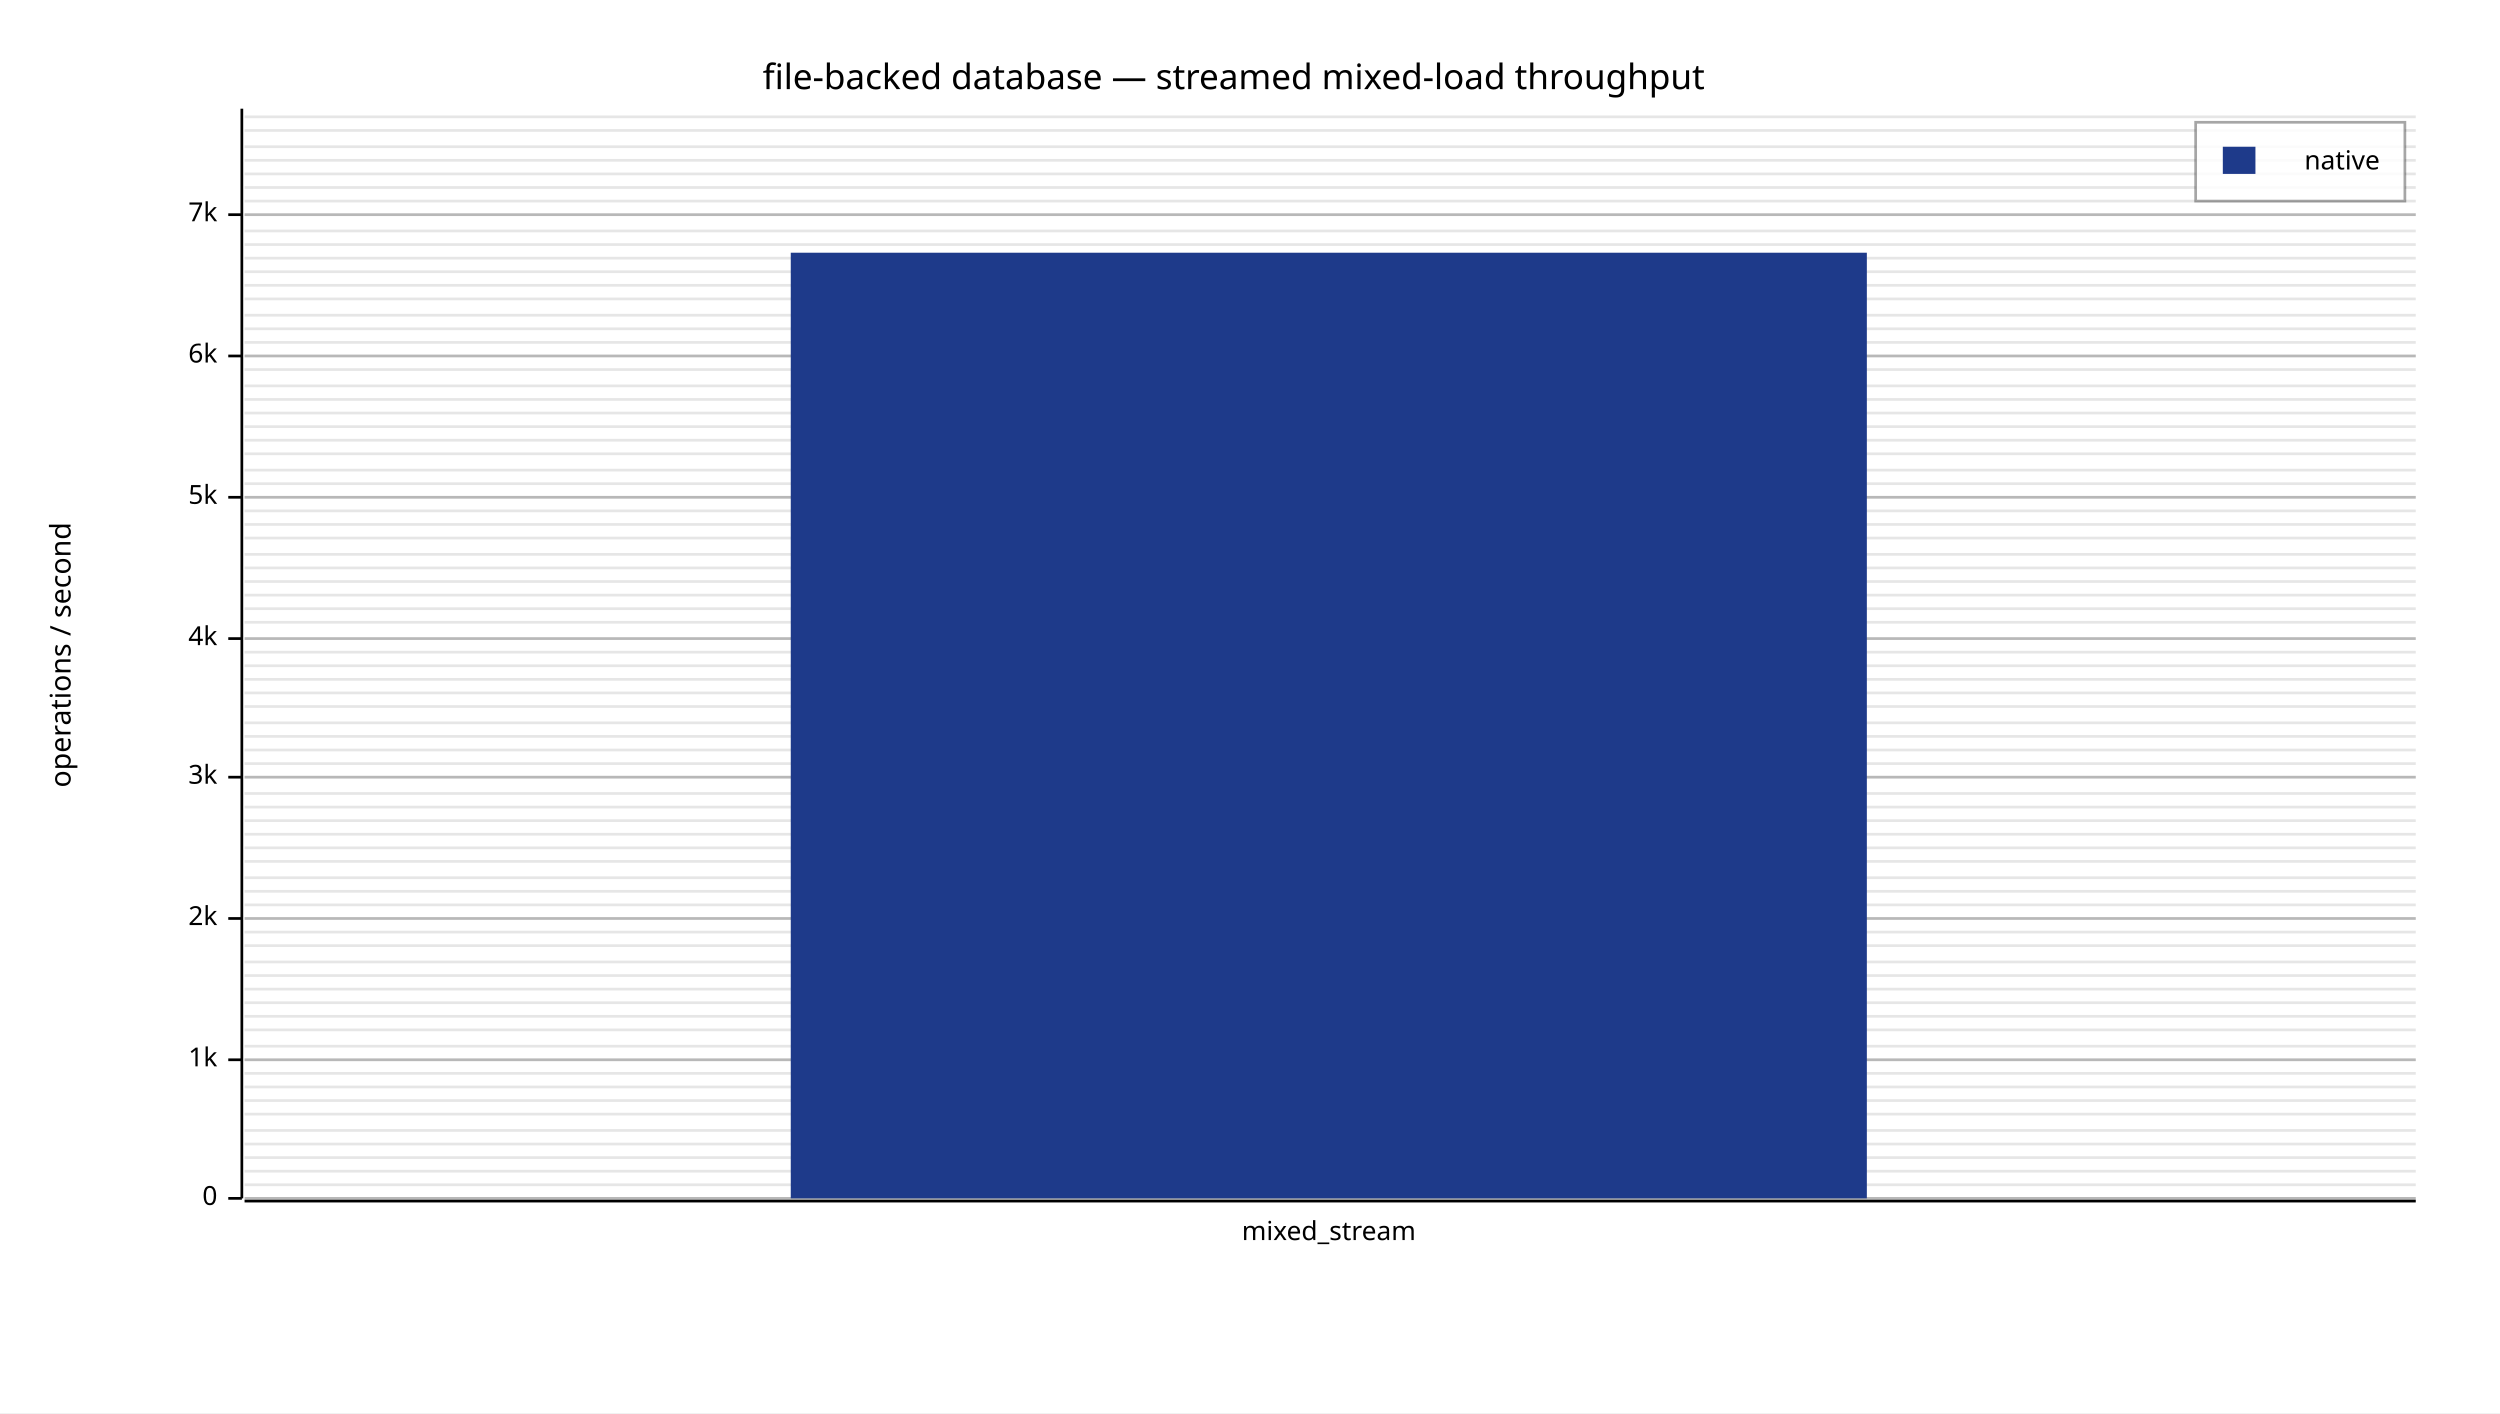
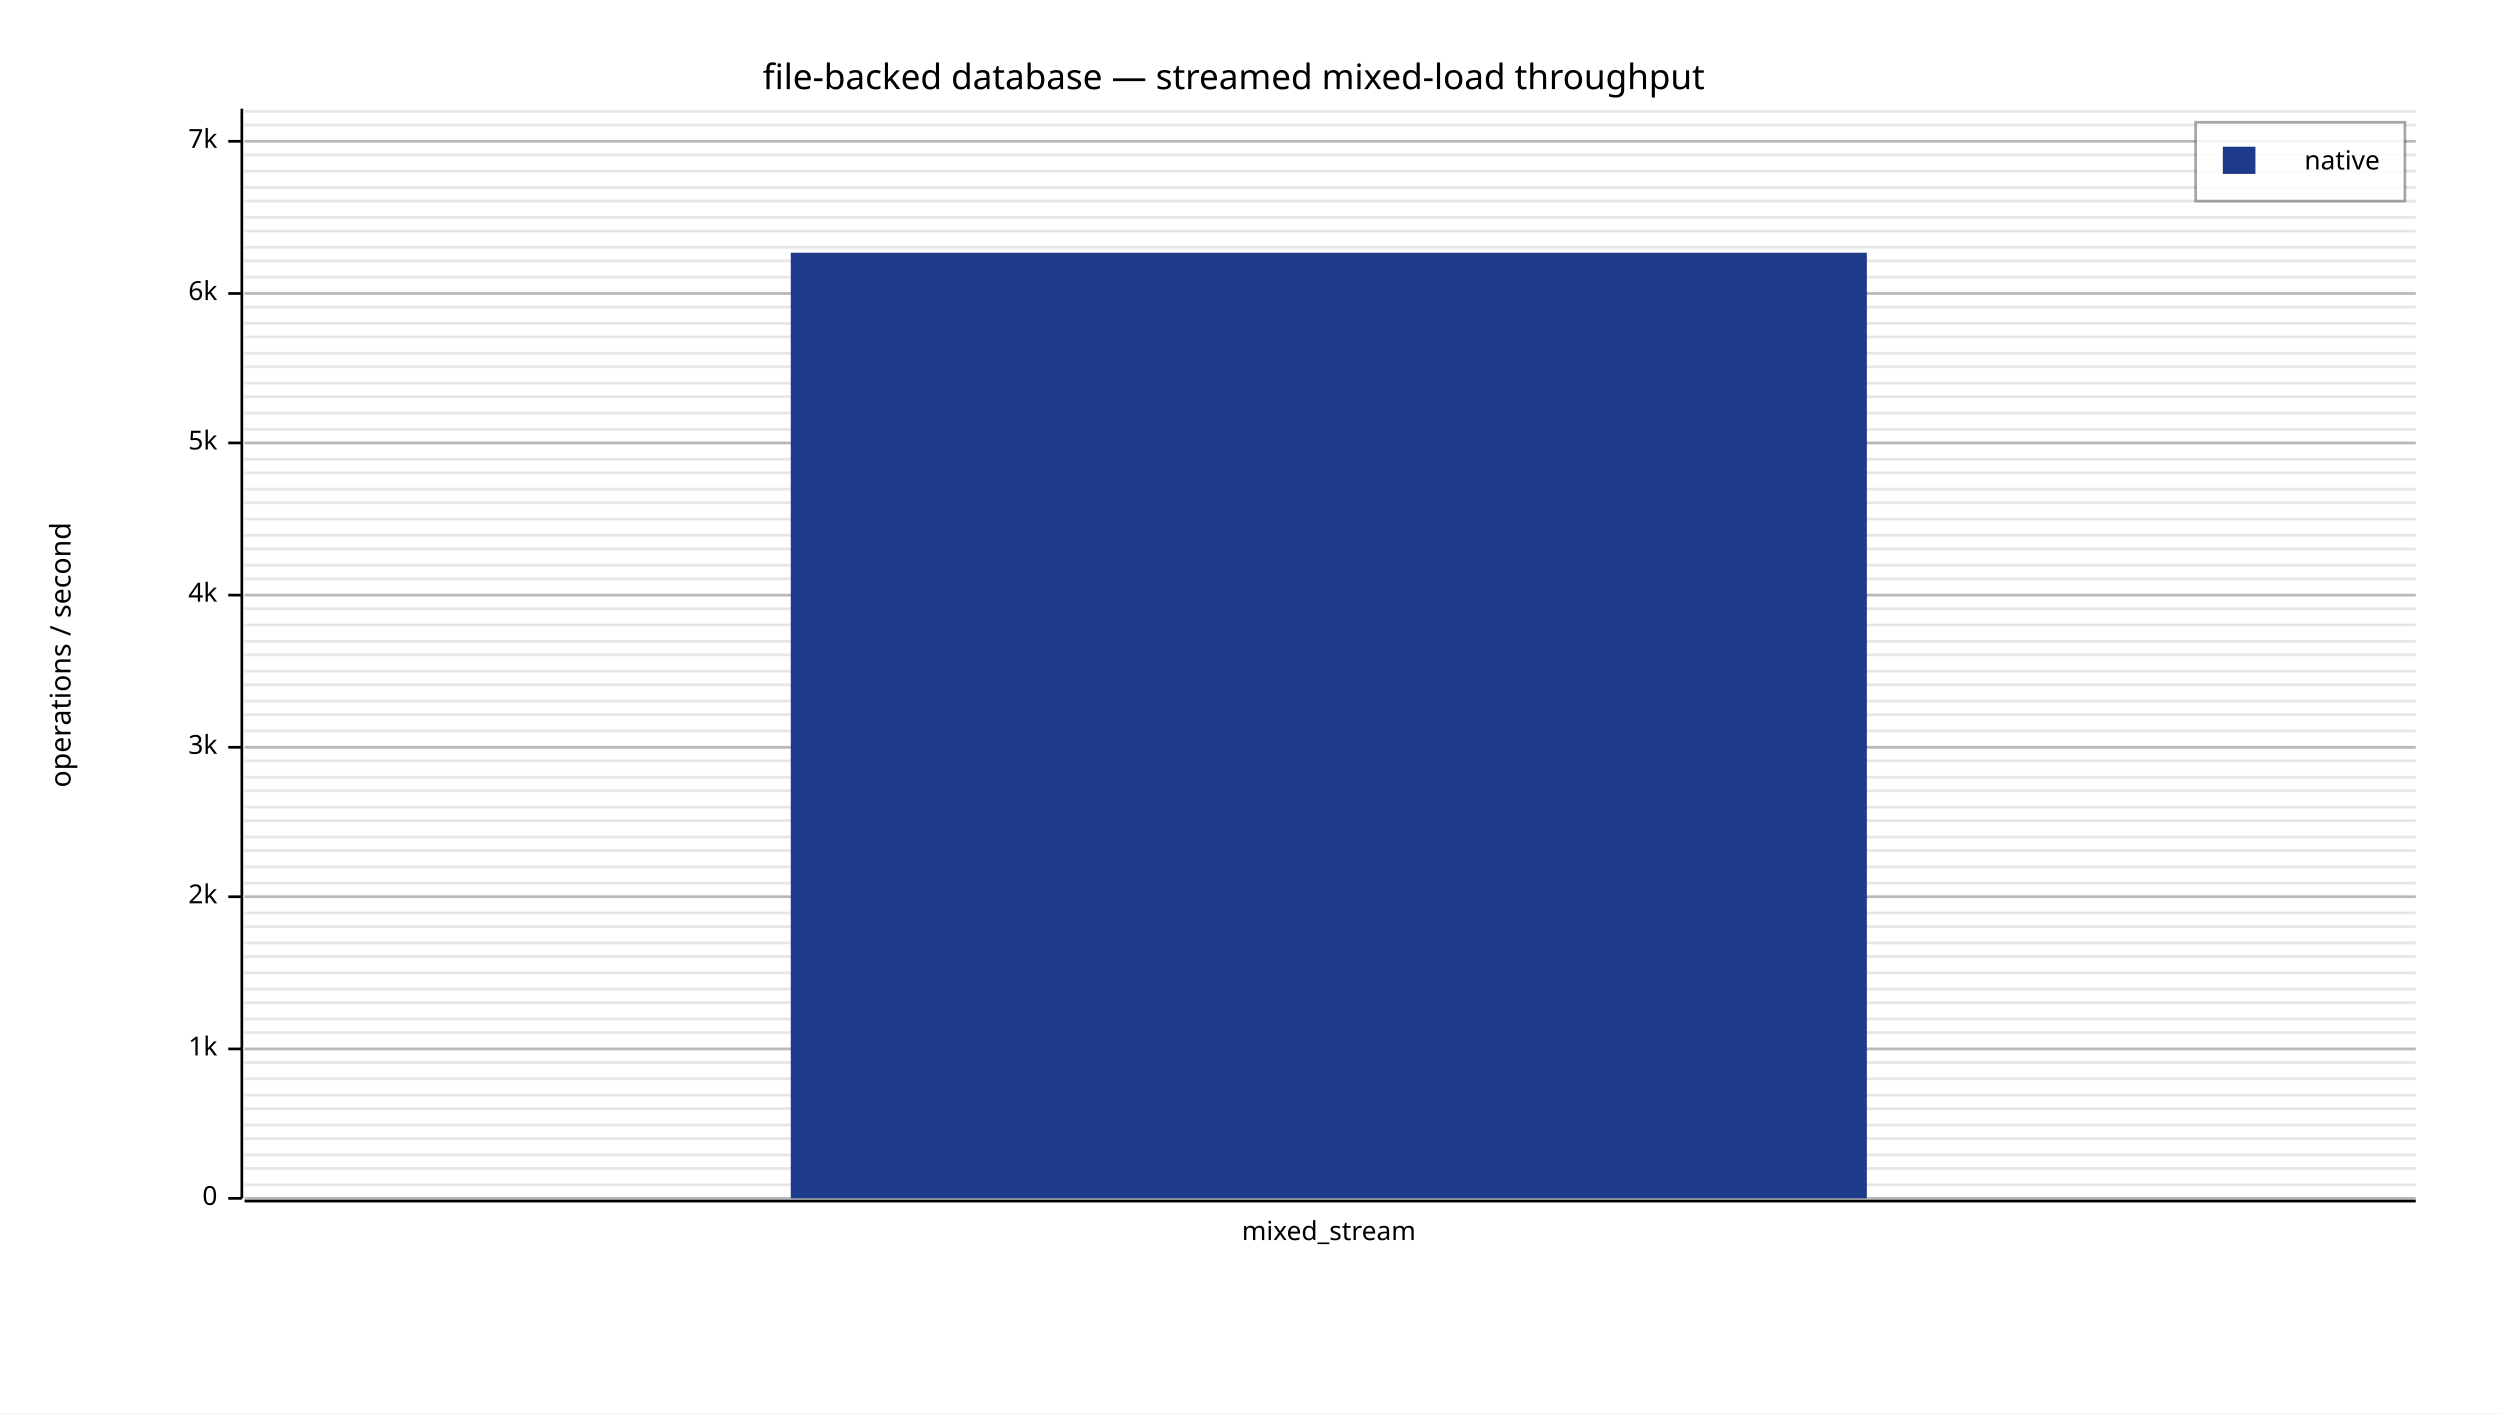
<svg xmlns="http://www.w3.org/2000/svg" width="920" height="520" viewBox="0 0 920 520">
  <rect x="0" y="0" width="920" height="520" opacity="1" fill="#FFFFFF" stroke="none" />
  <text x="454" y="23" dy="0.76em" text-anchor="middle" font-family="sans-serif" font-size="12.903" opacity="1" fill="#000000">
file-backed database — streamed mixed-load throughput
</text>
  <line opacity="0.1" stroke="#000000" stroke-width="1" x1="90" y1="441" x2="889" y2="441" />
  <line opacity="0.1" stroke="#000000" stroke-width="1" x1="90" y1="436" x2="889" y2="436" />
-   <line opacity="0.1" stroke="#000000" stroke-width="1" x1="90" y1="431" x2="889" y2="431" />
-   <line opacity="0.1" stroke="#000000" stroke-width="1" x1="90" y1="426" x2="889" y2="426" />
-   <line opacity="0.1" stroke="#000000" stroke-width="1" x1="90" y1="421" x2="889" y2="421" />
-   <line opacity="0.1" stroke="#000000" stroke-width="1" x1="90" y1="416" x2="889" y2="416" />
-   <line opacity="0.1" stroke="#000000" stroke-width="1" x1="90" y1="410" x2="889" y2="410" />
-   <line opacity="0.1" stroke="#000000" stroke-width="1" x1="90" y1="405" x2="889" y2="405" />
-   <line opacity="0.1" stroke="#000000" stroke-width="1" x1="90" y1="400" x2="889" y2="400" />
-   <line opacity="0.1" stroke="#000000" stroke-width="1" x1="90" y1="395" x2="889" y2="395" />
-   <line opacity="0.1" stroke="#000000" stroke-width="1" x1="90" y1="390" x2="889" y2="390" />
-   <line opacity="0.1" stroke="#000000" stroke-width="1" x1="90" y1="385" x2="889" y2="385" />
-   <line opacity="0.1" stroke="#000000" stroke-width="1" x1="90" y1="379" x2="889" y2="379" />
-   <line opacity="0.1" stroke="#000000" stroke-width="1" x1="90" y1="374" x2="889" y2="374" />
+   <line opacity="0.1" stroke="#000000" stroke-width="1" x1="90" y1="430" x2="889" y2="430" />
+   <line opacity="0.1" stroke="#000000" stroke-width="1" x1="90" y1="425" x2="889" y2="425" />
+   <line opacity="0.1" stroke="#000000" stroke-width="1" x1="90" y1="419" x2="889" y2="419" />
+   <line opacity="0.1" stroke="#000000" stroke-width="1" x1="90" y1="414" x2="889" y2="414" />
+   <line opacity="0.1" stroke="#000000" stroke-width="1" x1="90" y1="408" x2="889" y2="408" />
+   <line opacity="0.1" stroke="#000000" stroke-width="1" x1="90" y1="403" x2="889" y2="403" />
+   <line opacity="0.1" stroke="#000000" stroke-width="1" x1="90" y1="397" x2="889" y2="397" />
+   <line opacity="0.1" stroke="#000000" stroke-width="1" x1="90" y1="391" x2="889" y2="391" />
+   <line opacity="0.1" stroke="#000000" stroke-width="1" x1="90" y1="386" x2="889" y2="386" />
+   <line opacity="0.1" stroke="#000000" stroke-width="1" x1="90" y1="380" x2="889" y2="380" />
+   <line opacity="0.1" stroke="#000000" stroke-width="1" x1="90" y1="375" x2="889" y2="375" />
  <line opacity="0.1" stroke="#000000" stroke-width="1" x1="90" y1="369" x2="889" y2="369" />
  <line opacity="0.1" stroke="#000000" stroke-width="1" x1="90" y1="364" x2="889" y2="364" />
-   <line opacity="0.1" stroke="#000000" stroke-width="1" x1="90" y1="359" x2="889" y2="359" />
-   <line opacity="0.1" stroke="#000000" stroke-width="1" x1="90" y1="354" x2="889" y2="354" />
-   <line opacity="0.1" stroke="#000000" stroke-width="1" x1="90" y1="348" x2="889" y2="348" />
-   <line opacity="0.1" stroke="#000000" stroke-width="1" x1="90" y1="343" x2="889" y2="343" />
-   <line opacity="0.1" stroke="#000000" stroke-width="1" x1="90" y1="338" x2="889" y2="338" />
-   <line opacity="0.1" stroke="#000000" stroke-width="1" x1="90" y1="333" x2="889" y2="333" />
-   <line opacity="0.1" stroke="#000000" stroke-width="1" x1="90" y1="328" x2="889" y2="328" />
-   <line opacity="0.1" stroke="#000000" stroke-width="1" x1="90" y1="323" x2="889" y2="323" />
-   <line opacity="0.1" stroke="#000000" stroke-width="1" x1="90" y1="317" x2="889" y2="317" />
-   <line opacity="0.1" stroke="#000000" stroke-width="1" x1="90" y1="312" x2="889" y2="312" />
-   <line opacity="0.1" stroke="#000000" stroke-width="1" x1="90" y1="307" x2="889" y2="307" />
+   <line opacity="0.1" stroke="#000000" stroke-width="1" x1="90" y1="358" x2="889" y2="358" />
+   <line opacity="0.1" stroke="#000000" stroke-width="1" x1="90" y1="352" x2="889" y2="352" />
+   <line opacity="0.1" stroke="#000000" stroke-width="1" x1="90" y1="347" x2="889" y2="347" />
+   <line opacity="0.1" stroke="#000000" stroke-width="1" x1="90" y1="341" x2="889" y2="341" />
+   <line opacity="0.1" stroke="#000000" stroke-width="1" x1="90" y1="336" x2="889" y2="336" />
+   <line opacity="0.1" stroke="#000000" stroke-width="1" x1="90" y1="330" x2="889" y2="330" />
+   <line opacity="0.1" stroke="#000000" stroke-width="1" x1="90" y1="325" x2="889" y2="325" />
+   <line opacity="0.1" stroke="#000000" stroke-width="1" x1="90" y1="319" x2="889" y2="319" />
+   <line opacity="0.1" stroke="#000000" stroke-width="1" x1="90" y1="313" x2="889" y2="313" />
+   <line opacity="0.1" stroke="#000000" stroke-width="1" x1="90" y1="308" x2="889" y2="308" />
  <line opacity="0.1" stroke="#000000" stroke-width="1" x1="90" y1="302" x2="889" y2="302" />
  <line opacity="0.1" stroke="#000000" stroke-width="1" x1="90" y1="297" x2="889" y2="297" />
-   <line opacity="0.1" stroke="#000000" stroke-width="1" x1="90" y1="292" x2="889" y2="292" />
+   <line opacity="0.1" stroke="#000000" stroke-width="1" x1="90" y1="291" x2="889" y2="291" />
  <line opacity="0.1" stroke="#000000" stroke-width="1" x1="90" y1="286" x2="889" y2="286" />
-   <line opacity="0.1" stroke="#000000" stroke-width="1" x1="90" y1="281" x2="889" y2="281" />
-   <line opacity="0.1" stroke="#000000" stroke-width="1" x1="90" y1="276" x2="889" y2="276" />
-   <line opacity="0.1" stroke="#000000" stroke-width="1" x1="90" y1="271" x2="889" y2="271" />
-   <line opacity="0.1" stroke="#000000" stroke-width="1" x1="90" y1="266" x2="889" y2="266" />
-   <line opacity="0.1" stroke="#000000" stroke-width="1" x1="90" y1="260" x2="889" y2="260" />
-   <line opacity="0.1" stroke="#000000" stroke-width="1" x1="90" y1="255" x2="889" y2="255" />
-   <line opacity="0.1" stroke="#000000" stroke-width="1" x1="90" y1="250" x2="889" y2="250" />
-   <line opacity="0.1" stroke="#000000" stroke-width="1" x1="90" y1="245" x2="889" y2="245" />
-   <line opacity="0.1" stroke="#000000" stroke-width="1" x1="90" y1="240" x2="889" y2="240" />
-   <line opacity="0.1" stroke="#000000" stroke-width="1" x1="90" y1="235" x2="889" y2="235" />
-   <line opacity="0.1" stroke="#000000" stroke-width="1" x1="90" y1="229" x2="889" y2="229" />
+   <line opacity="0.1" stroke="#000000" stroke-width="1" x1="90" y1="280" x2="889" y2="280" />
+   <line opacity="0.1" stroke="#000000" stroke-width="1" x1="90" y1="275" x2="889" y2="275" />
+   <line opacity="0.1" stroke="#000000" stroke-width="1" x1="90" y1="269" x2="889" y2="269" />
+   <line opacity="0.1" stroke="#000000" stroke-width="1" x1="90" y1="263" x2="889" y2="263" />
+   <line opacity="0.1" stroke="#000000" stroke-width="1" x1="90" y1="258" x2="889" y2="258" />
+   <line opacity="0.1" stroke="#000000" stroke-width="1" x1="90" y1="252" x2="889" y2="252" />
+   <line opacity="0.1" stroke="#000000" stroke-width="1" x1="90" y1="247" x2="889" y2="247" />
+   <line opacity="0.1" stroke="#000000" stroke-width="1" x1="90" y1="241" x2="889" y2="241" />
+   <line opacity="0.1" stroke="#000000" stroke-width="1" x1="90" y1="236" x2="889" y2="236" />
+   <line opacity="0.1" stroke="#000000" stroke-width="1" x1="90" y1="230" x2="889" y2="230" />
  <line opacity="0.1" stroke="#000000" stroke-width="1" x1="90" y1="224" x2="889" y2="224" />
  <line opacity="0.1" stroke="#000000" stroke-width="1" x1="90" y1="219" x2="889" y2="219" />
-   <line opacity="0.1" stroke="#000000" stroke-width="1" x1="90" y1="214" x2="889" y2="214" />
-   <line opacity="0.1" stroke="#000000" stroke-width="1" x1="90" y1="209" x2="889" y2="209" />
-   <line opacity="0.1" stroke="#000000" stroke-width="1" x1="90" y1="204" x2="889" y2="204" />
-   <line opacity="0.1" stroke="#000000" stroke-width="1" x1="90" y1="198" x2="889" y2="198" />
-   <line opacity="0.1" stroke="#000000" stroke-width="1" x1="90" y1="193" x2="889" y2="193" />
-   <line opacity="0.1" stroke="#000000" stroke-width="1" x1="90" y1="188" x2="889" y2="188" />
-   <line opacity="0.1" stroke="#000000" stroke-width="1" x1="90" y1="183" x2="889" y2="183" />
-   <line opacity="0.1" stroke="#000000" stroke-width="1" x1="90" y1="178" x2="889" y2="178" />
-   <line opacity="0.1" stroke="#000000" stroke-width="1" x1="90" y1="173" x2="889" y2="173" />
-   <line opacity="0.1" stroke="#000000" stroke-width="1" x1="90" y1="167" x2="889" y2="167" />
-   <line opacity="0.1" stroke="#000000" stroke-width="1" x1="90" y1="162" x2="889" y2="162" />
-   <line opacity="0.1" stroke="#000000" stroke-width="1" x1="90" y1="157" x2="889" y2="157" />
+   <line opacity="0.1" stroke="#000000" stroke-width="1" x1="90" y1="213" x2="889" y2="213" />
+   <line opacity="0.1" stroke="#000000" stroke-width="1" x1="90" y1="208" x2="889" y2="208" />
+   <line opacity="0.1" stroke="#000000" stroke-width="1" x1="90" y1="202" x2="889" y2="202" />
+   <line opacity="0.1" stroke="#000000" stroke-width="1" x1="90" y1="197" x2="889" y2="197" />
+   <line opacity="0.1" stroke="#000000" stroke-width="1" x1="90" y1="191" x2="889" y2="191" />
+   <line opacity="0.1" stroke="#000000" stroke-width="1" x1="90" y1="185" x2="889" y2="185" />
+   <line opacity="0.1" stroke="#000000" stroke-width="1" x1="90" y1="180" x2="889" y2="180" />
+   <line opacity="0.1" stroke="#000000" stroke-width="1" x1="90" y1="174" x2="889" y2="174" />
+   <line opacity="0.1" stroke="#000000" stroke-width="1" x1="90" y1="169" x2="889" y2="169" />
+   <line opacity="0.1" stroke="#000000" stroke-width="1" x1="90" y1="163" x2="889" y2="163" />
+   <line opacity="0.1" stroke="#000000" stroke-width="1" x1="90" y1="158" x2="889" y2="158" />
  <line opacity="0.1" stroke="#000000" stroke-width="1" x1="90" y1="152" x2="889" y2="152" />
-   <line opacity="0.1" stroke="#000000" stroke-width="1" x1="90" y1="147" x2="889" y2="147" />
-   <line opacity="0.1" stroke="#000000" stroke-width="1" x1="90" y1="142" x2="889" y2="142" />
-   <line opacity="0.1" stroke="#000000" stroke-width="1" x1="90" y1="136" x2="889" y2="136" />
-   <line opacity="0.1" stroke="#000000" stroke-width="1" x1="90" y1="131" x2="889" y2="131" />
-   <line opacity="0.1" stroke="#000000" stroke-width="1" x1="90" y1="126" x2="889" y2="126" />
-   <line opacity="0.1" stroke="#000000" stroke-width="1" x1="90" y1="121" x2="889" y2="121" />
-   <line opacity="0.1" stroke="#000000" stroke-width="1" x1="90" y1="116" x2="889" y2="116" />
-   <line opacity="0.1" stroke="#000000" stroke-width="1" x1="90" y1="110" x2="889" y2="110" />
-   <line opacity="0.1" stroke="#000000" stroke-width="1" x1="90" y1="105" x2="889" y2="105" />
-   <line opacity="0.1" stroke="#000000" stroke-width="1" x1="90" y1="100" x2="889" y2="100" />
-   <line opacity="0.1" stroke="#000000" stroke-width="1" x1="90" y1="95" x2="889" y2="95" />
-   <line opacity="0.1" stroke="#000000" stroke-width="1" x1="90" y1="90" x2="889" y2="90" />
+   <line opacity="0.1" stroke="#000000" stroke-width="1" x1="90" y1="146" x2="889" y2="146" />
+   <line opacity="0.1" stroke="#000000" stroke-width="1" x1="90" y1="141" x2="889" y2="141" />
+   <line opacity="0.1" stroke="#000000" stroke-width="1" x1="90" y1="135" x2="889" y2="135" />
+   <line opacity="0.1" stroke="#000000" stroke-width="1" x1="90" y1="130" x2="889" y2="130" />
+   <line opacity="0.1" stroke="#000000" stroke-width="1" x1="90" y1="124" x2="889" y2="124" />
+   <line opacity="0.1" stroke="#000000" stroke-width="1" x1="90" y1="119" x2="889" y2="119" />
+   <line opacity="0.1" stroke="#000000" stroke-width="1" x1="90" y1="113" x2="889" y2="113" />
+   <line opacity="0.1" stroke="#000000" stroke-width="1" x1="90" y1="108" x2="889" y2="108" />
+   <line opacity="0.1" stroke="#000000" stroke-width="1" x1="90" y1="102" x2="889" y2="102" />
+   <line opacity="0.1" stroke="#000000" stroke-width="1" x1="90" y1="96" x2="889" y2="96" />
+   <line opacity="0.1" stroke="#000000" stroke-width="1" x1="90" y1="91" x2="889" y2="91" />
  <line opacity="0.1" stroke="#000000" stroke-width="1" x1="90" y1="85" x2="889" y2="85" />
-   <line opacity="0.1" stroke="#000000" stroke-width="1" x1="90" y1="79" x2="889" y2="79" />
+   <line opacity="0.1" stroke="#000000" stroke-width="1" x1="90" y1="80" x2="889" y2="80" />
  <line opacity="0.1" stroke="#000000" stroke-width="1" x1="90" y1="74" x2="889" y2="74" />
  <line opacity="0.1" stroke="#000000" stroke-width="1" x1="90" y1="69" x2="889" y2="69" />
-   <line opacity="0.1" stroke="#000000" stroke-width="1" x1="90" y1="64" x2="889" y2="64" />
-   <line opacity="0.1" stroke="#000000" stroke-width="1" x1="90" y1="59" x2="889" y2="59" />
-   <line opacity="0.1" stroke="#000000" stroke-width="1" x1="90" y1="54" x2="889" y2="54" />
-   <line opacity="0.1" stroke="#000000" stroke-width="1" x1="90" y1="48" x2="889" y2="48" />
-   <line opacity="0.1" stroke="#000000" stroke-width="1" x1="90" y1="43" x2="889" y2="43" />
+   <line opacity="0.1" stroke="#000000" stroke-width="1" x1="90" y1="63" x2="889" y2="63" />
+   <line opacity="0.1" stroke="#000000" stroke-width="1" x1="90" y1="57" x2="889" y2="57" />
+   <line opacity="0.1" stroke="#000000" stroke-width="1" x1="90" y1="52" x2="889" y2="52" />
+   <line opacity="0.1" stroke="#000000" stroke-width="1" x1="90" y1="46" x2="889" y2="46" />
+   <line opacity="0.1" stroke="#000000" stroke-width="1" x1="90" y1="41" x2="889" y2="41" />
  <text x="18" y="241" dy="0.76em" text-anchor="middle" font-family="sans-serif" font-size="10.484" opacity="1" fill="#000000" transform="rotate(270, 18, 241)">
operations / second
</text>
  <line opacity="0.2" stroke="#000000" stroke-width="1" x1="90" y1="441" x2="889" y2="441" />
-   <line opacity="0.2" stroke="#000000" stroke-width="1" x1="90" y1="390" x2="889" y2="390" />
-   <line opacity="0.2" stroke="#000000" stroke-width="1" x1="90" y1="338" x2="889" y2="338" />
-   <line opacity="0.2" stroke="#000000" stroke-width="1" x1="90" y1="286" x2="889" y2="286" />
-   <line opacity="0.2" stroke="#000000" stroke-width="1" x1="90" y1="235" x2="889" y2="235" />
-   <line opacity="0.2" stroke="#000000" stroke-width="1" x1="90" y1="183" x2="889" y2="183" />
-   <line opacity="0.2" stroke="#000000" stroke-width="1" x1="90" y1="131" x2="889" y2="131" />
-   <line opacity="0.2" stroke="#000000" stroke-width="1" x1="90" y1="79" x2="889" y2="79" />
+   <line opacity="0.2" stroke="#000000" stroke-width="1" x1="90" y1="386" x2="889" y2="386" />
+   <line opacity="0.2" stroke="#000000" stroke-width="1" x1="90" y1="330" x2="889" y2="330" />
+   <line opacity="0.2" stroke="#000000" stroke-width="1" x1="90" y1="275" x2="889" y2="275" />
+   <line opacity="0.2" stroke="#000000" stroke-width="1" x1="90" y1="219" x2="889" y2="219" />
+   <line opacity="0.2" stroke="#000000" stroke-width="1" x1="90" y1="163" x2="889" y2="163" />
+   <line opacity="0.2" stroke="#000000" stroke-width="1" x1="90" y1="108" x2="889" y2="108" />
+   <line opacity="0.2" stroke="#000000" stroke-width="1" x1="90" y1="52" x2="889" y2="52" />
  <polyline fill="none" opacity="1" stroke="#000000" stroke-width="1" points="89,40 89,441 " />
  <text x="80" y="441" dy="0.5ex" text-anchor="end" font-family="sans-serif" font-size="9.677" opacity="1" fill="#000000">
0
</text>
  <polyline fill="none" opacity="1" stroke="#000000" stroke-width="1" points="84,441 89,441 " />
-   <text x="80" y="390" dy="0.5ex" text-anchor="end" font-family="sans-serif" font-size="9.677" opacity="1" fill="#000000">
+   <text x="80" y="386" dy="0.5ex" text-anchor="end" font-family="sans-serif" font-size="9.677" opacity="1" fill="#000000">
1k
</text>
-   <polyline fill="none" opacity="1" stroke="#000000" stroke-width="1" points="84,390 89,390 " />
-   <text x="80" y="338" dy="0.5ex" text-anchor="end" font-family="sans-serif" font-size="9.677" opacity="1" fill="#000000">
+   <polyline fill="none" opacity="1" stroke="#000000" stroke-width="1" points="84,386 89,386 " />
+   <text x="80" y="330" dy="0.5ex" text-anchor="end" font-family="sans-serif" font-size="9.677" opacity="1" fill="#000000">
2k
</text>
-   <polyline fill="none" opacity="1" stroke="#000000" stroke-width="1" points="84,338 89,338 " />
-   <text x="80" y="286" dy="0.5ex" text-anchor="end" font-family="sans-serif" font-size="9.677" opacity="1" fill="#000000">
+   <polyline fill="none" opacity="1" stroke="#000000" stroke-width="1" points="84,330 89,330 " />
+   <text x="80" y="275" dy="0.5ex" text-anchor="end" font-family="sans-serif" font-size="9.677" opacity="1" fill="#000000">
3k
</text>
-   <polyline fill="none" opacity="1" stroke="#000000" stroke-width="1" points="84,286 89,286 " />
-   <text x="80" y="235" dy="0.5ex" text-anchor="end" font-family="sans-serif" font-size="9.677" opacity="1" fill="#000000">
+   <polyline fill="none" opacity="1" stroke="#000000" stroke-width="1" points="84,275 89,275 " />
+   <text x="80" y="219" dy="0.5ex" text-anchor="end" font-family="sans-serif" font-size="9.677" opacity="1" fill="#000000">
4k
</text>
-   <polyline fill="none" opacity="1" stroke="#000000" stroke-width="1" points="84,235 89,235 " />
-   <text x="80" y="183" dy="0.5ex" text-anchor="end" font-family="sans-serif" font-size="9.677" opacity="1" fill="#000000">
+   <polyline fill="none" opacity="1" stroke="#000000" stroke-width="1" points="84,219 89,219 " />
+   <text x="80" y="163" dy="0.5ex" text-anchor="end" font-family="sans-serif" font-size="9.677" opacity="1" fill="#000000">
5k
</text>
-   <polyline fill="none" opacity="1" stroke="#000000" stroke-width="1" points="84,183 89,183 " />
-   <text x="80" y="131" dy="0.5ex" text-anchor="end" font-family="sans-serif" font-size="9.677" opacity="1" fill="#000000">
+   <polyline fill="none" opacity="1" stroke="#000000" stroke-width="1" points="84,163 89,163 " />
+   <text x="80" y="108" dy="0.5ex" text-anchor="end" font-family="sans-serif" font-size="9.677" opacity="1" fill="#000000">
6k
</text>
-   <polyline fill="none" opacity="1" stroke="#000000" stroke-width="1" points="84,131 89,131 " />
-   <text x="80" y="79" dy="0.5ex" text-anchor="end" font-family="sans-serif" font-size="9.677" opacity="1" fill="#000000">
+   <polyline fill="none" opacity="1" stroke="#000000" stroke-width="1" points="84,108 89,108 " />
+   <text x="80" y="52" dy="0.5ex" text-anchor="end" font-family="sans-serif" font-size="9.677" opacity="1" fill="#000000">
7k
</text>
-   <polyline fill="none" opacity="1" stroke="#000000" stroke-width="1" points="84,79 89,79 " />
+   <polyline fill="none" opacity="1" stroke="#000000" stroke-width="1" points="84,52 89,52 " />
  <polyline fill="none" opacity="1" stroke="#000000" stroke-width="1" points="90,442 889,442 " />
  <rect x="291" y="93" width="396" height="348" opacity="1" fill="#1E3A8A" stroke="none" />
  <rect x="808" y="45" width="77" height="29" opacity="0.85" fill="#FFFFFF" stroke="none" />
  <rect x="808" y="45" width="77" height="29" opacity="0.35" fill="none" stroke="#000000" />
  <text x="848" y="55" dy="0.76em" text-anchor="start" font-family="sans-serif" font-size="9.677" opacity="1" fill="#000000">
native
</text>
  <rect x="818" y="54" width="12" height="10" opacity="1" fill="#1E3A8A" stroke="none" />
  <text x="489" y="449" dy="0.76em" text-anchor="middle" font-family="sans-serif" font-size="9.677" opacity="1" fill="#000000">
mixed_stream
</text>
</svg>
